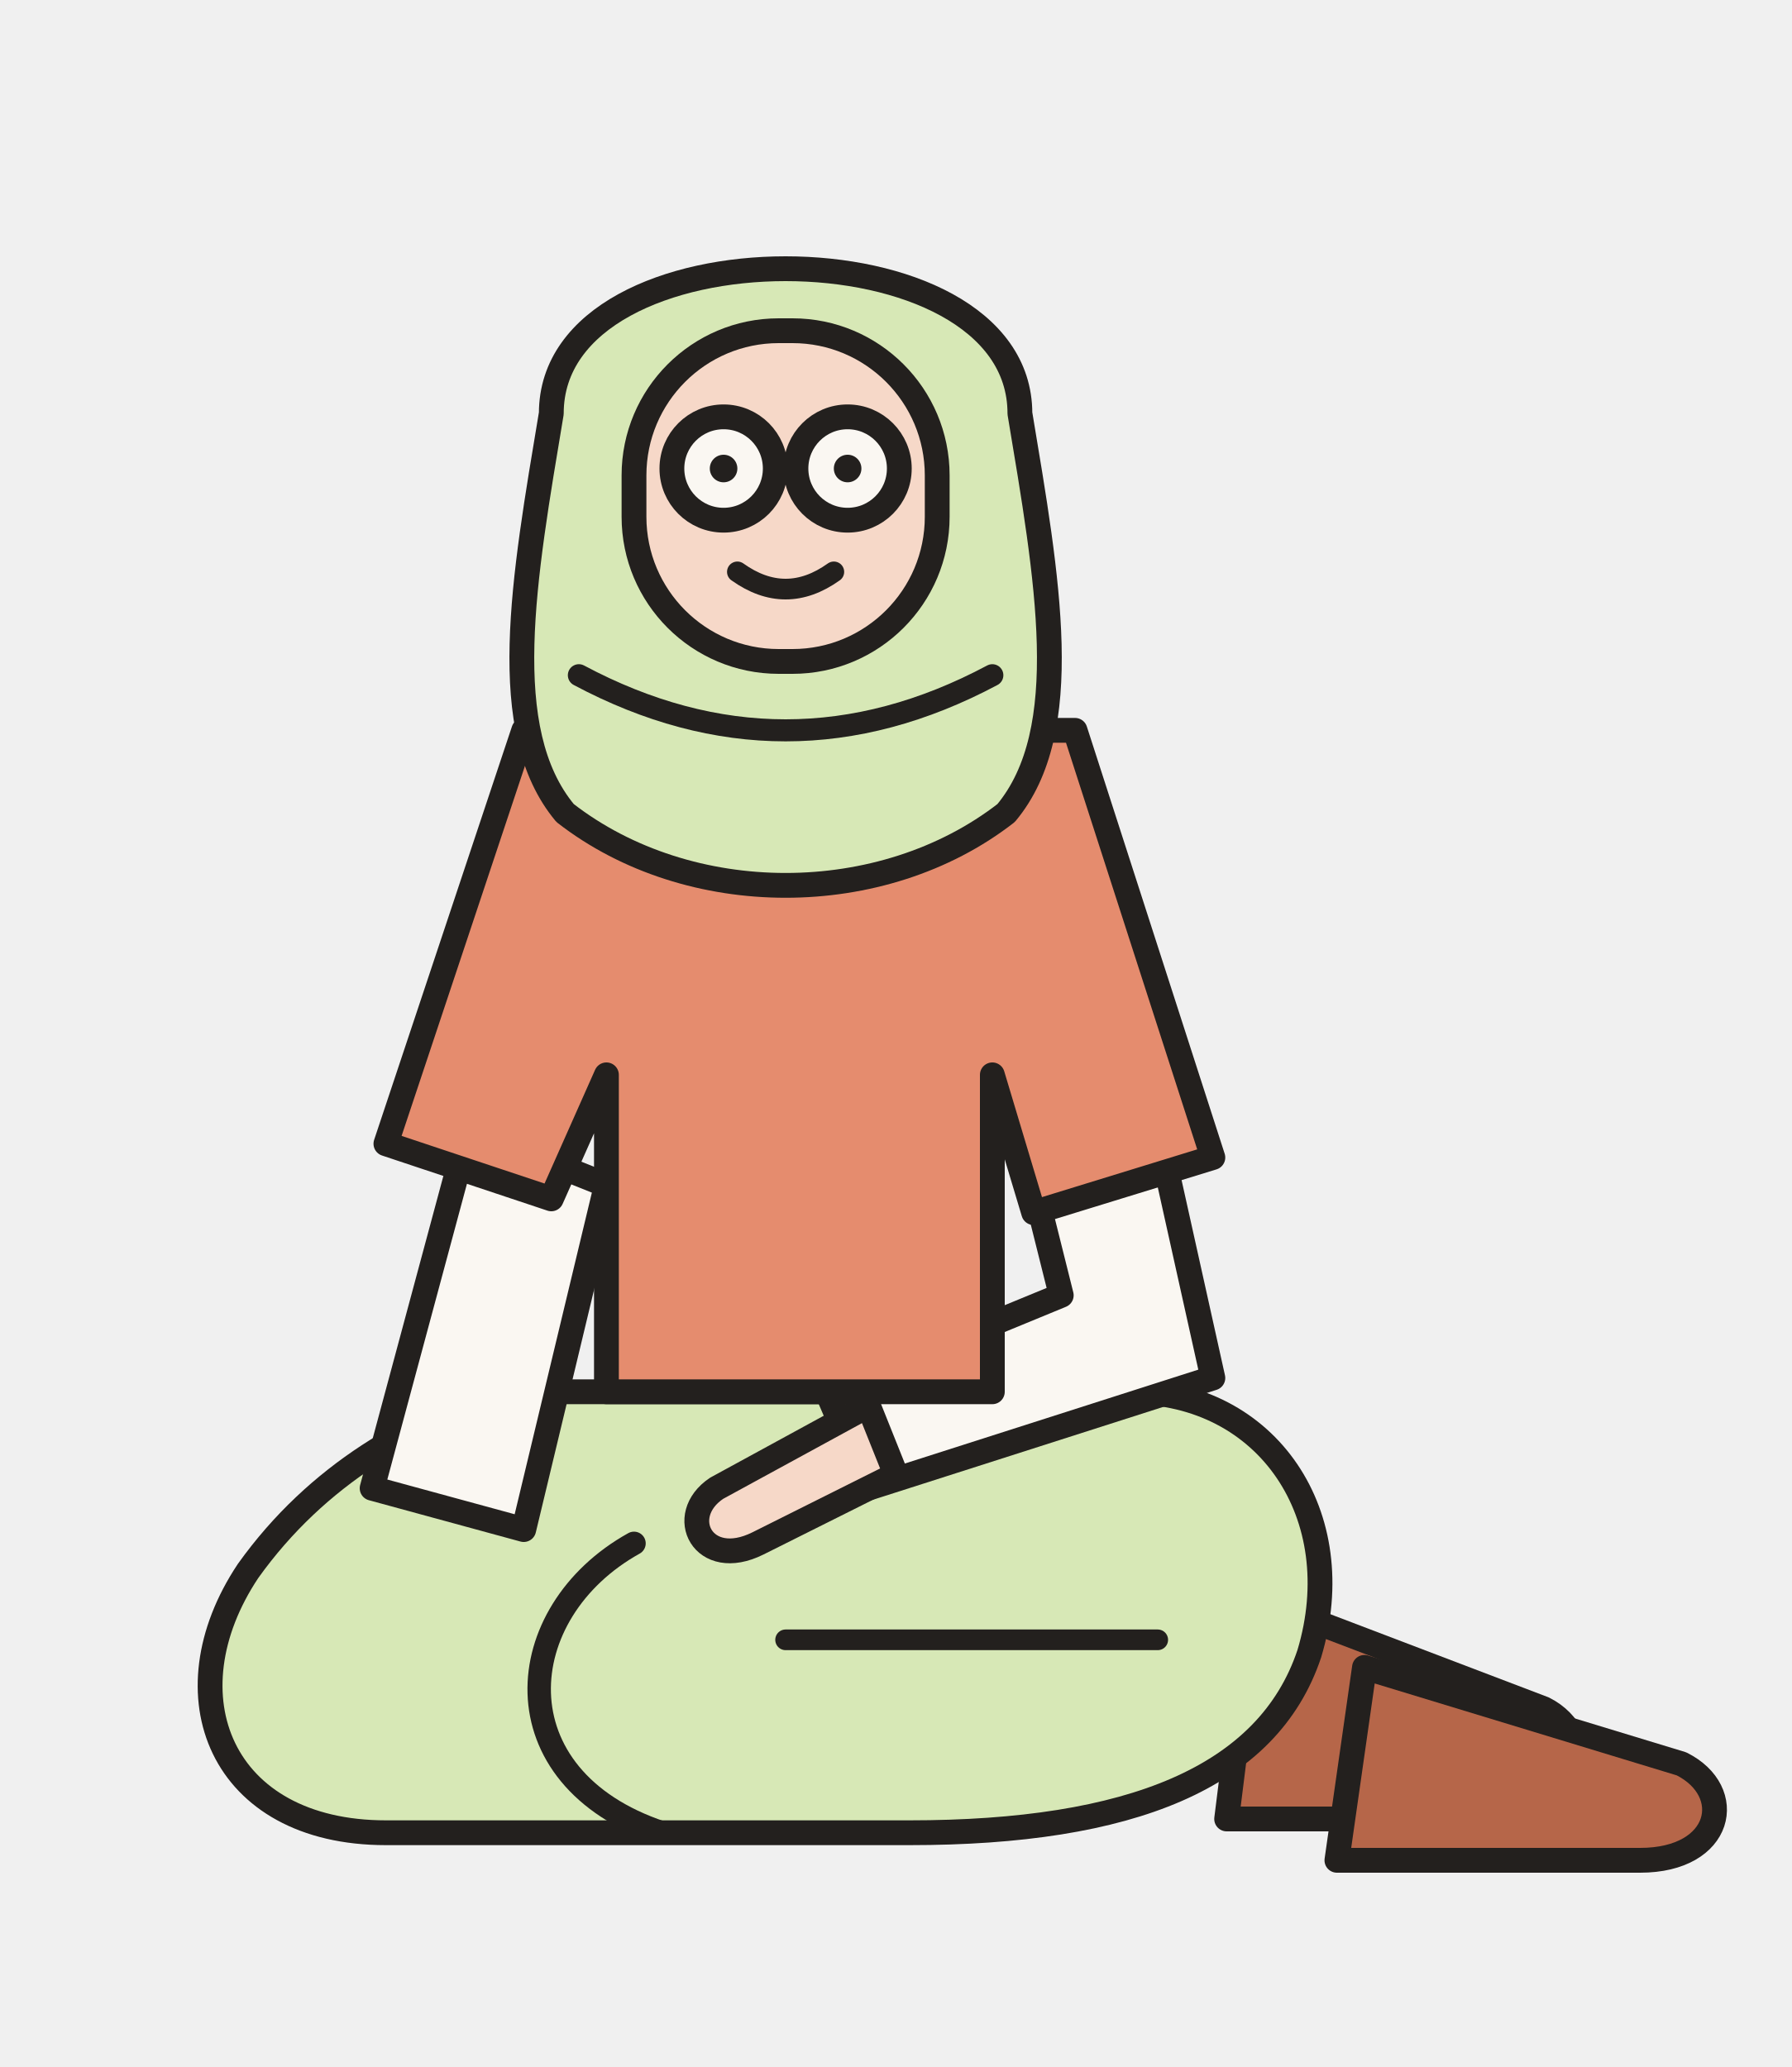
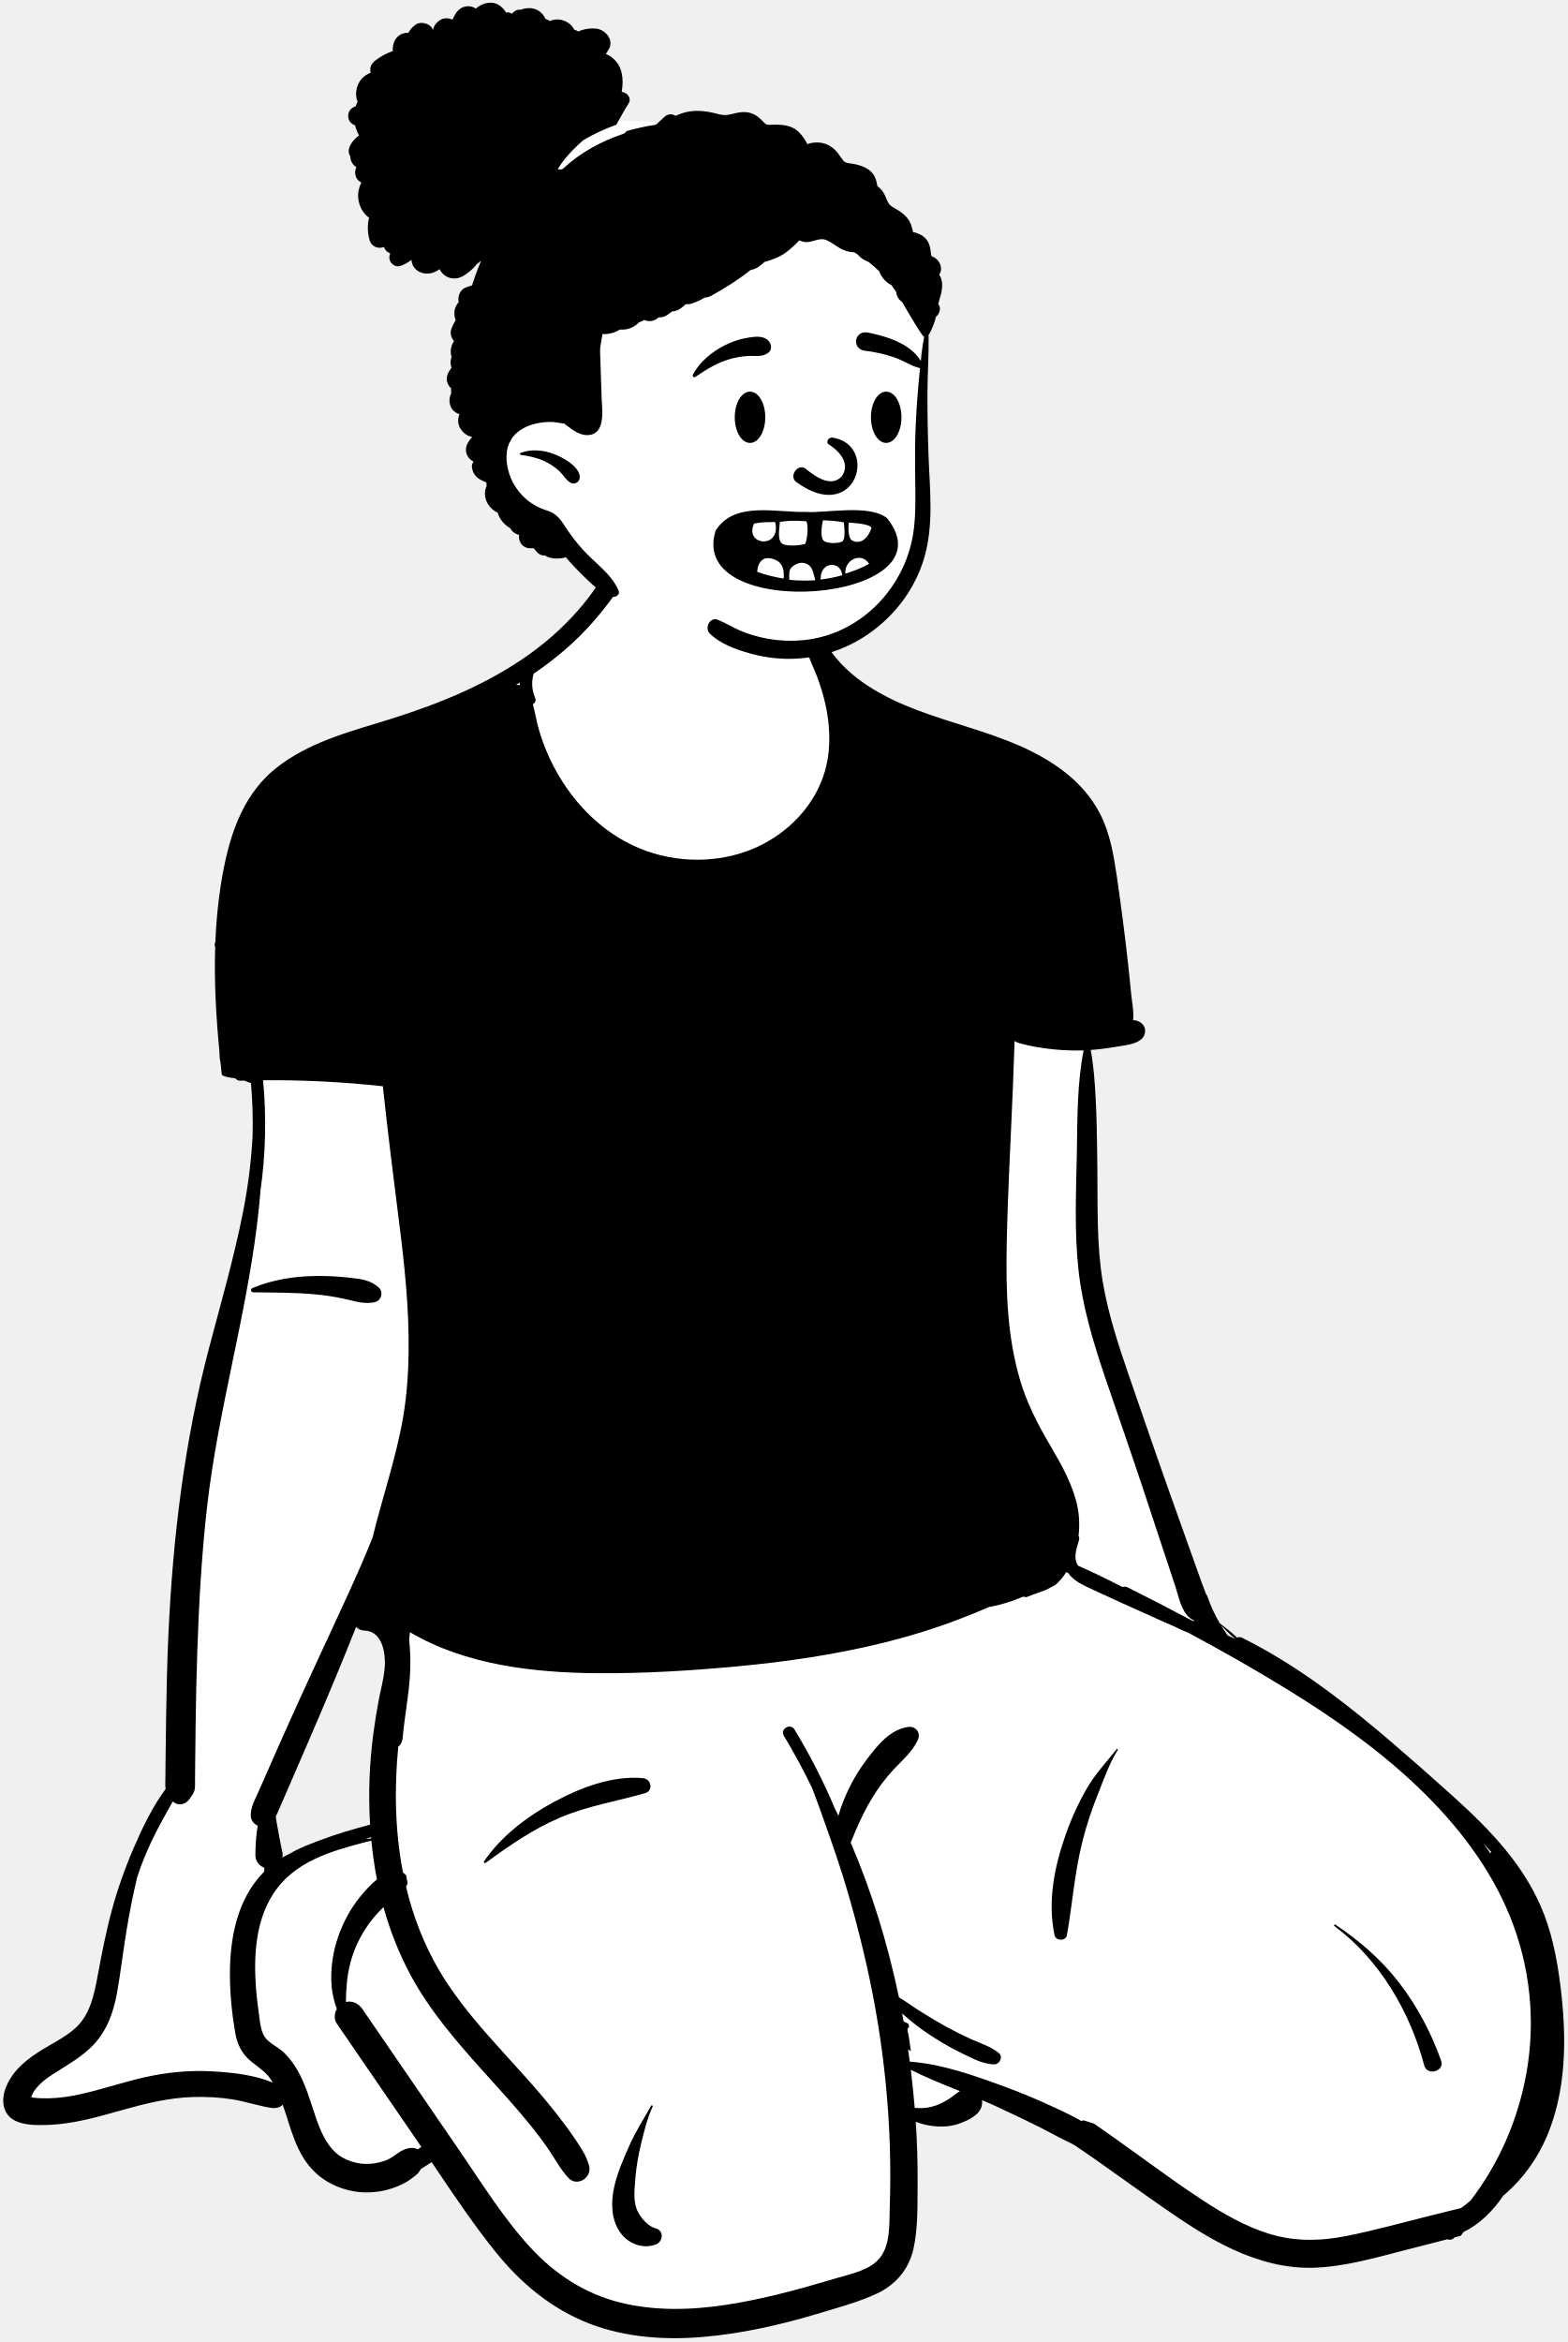
- <svg xmlns="http://www.w3.org/2000/svg" width="260" height="300" viewBox="0 0 260 300" fill="none">
-   <g stroke="#23201E" stroke-width="3.6" stroke-linecap="round" stroke-linejoin="round">
-     <path d="M182 232 L224 248 C232 252 230 264 220 264 H178 Z" fill="#B66649" />
-     <path d="M198 242 L244 256 C252 260 250 270 238 270 H194 Z" fill="#B66649" />
-     <path d="M74 202 H164 C184 202 196 220 190 240 C184 258 164 266 132 266 H56 C32 266 24 246 36 228 C46 214 60 206 74 202 Z" fill="#D7E8B6" />
-     <path d="M92 224 C74 234 72 258 96 266" fill="none" stroke="#23201E" stroke-width="3.4" />
-     <path d="M114 238 H168" stroke="#23201E" stroke-width="3" />
-     <path d="M68 164 L54 216 L76 222 L88 172 Z" fill="#FAF7F2" />
-     <path d="M168 164 L176 200 L126 216 L120 202 L154 188 L148 164 Z" fill="#FAF7F2" />
-     <path d="M126 204 L104 216 C98 220 102 228 110 224 L130 214 Z" fill="#F6D8C8" />
-     <path d="M76 106 H156 L176 168 L150 176 L144 156 V202 H88 V156 L80 174 L56 166 L76 106 Z" fill="#E58C6E" />
-     <path d="M80 60 C80 32 148 32 148 60 C152 84 156 106 146 118 C128 132 100 132 82 118 C72 106 76 84 80 60 Z" fill="#D7E8B6" />
-     <path d="M84 98 Q114 114 144 98" fill="none" stroke="#23201E" stroke-width="3.2" />
-     <rect x="92" y="48" width="44" height="48" rx="21" fill="#F6D8C8" />
-     <circle cx="105" cy="68" r="7.5" fill="#FAF7F2" />
-     <circle cx="123" cy="68" r="7.5" fill="#FAF7F2" />
-     <path d="M112.5 68 H115.5" stroke="#23201E" stroke-width="3" />
-     <circle cx="105" cy="68" r="2" fill="#23201E" stroke="none" />
-     <circle cx="123" cy="68" r="2" fill="#23201E" stroke="none" />
-     <path d="M107 83 Q114 88 121 83" fill="none" stroke="#23201E" stroke-width="3" />
+ <svg xmlns="http://www.w3.org/2000/svg" width="324px" height="484px" viewBox="0 0 324 484" version="1.1">
+   <g id="Introduction" stroke="none" stroke-width="1" fill="none" fill-rule="evenodd">
+     <g id="variations-sitting" transform="translate(-1741, -236)">
+       <g id="a-person/sitting" transform="translate(1743, 200)">
+         <g id="pose/sitting/hands_back-1" transform="translate(-20.31148, 159.5048)">
+           <path d="M90.908,211.97 C85.818,224.665 79.725,239.075 74.119,251.441 C74.568,255.359 76.253,259.366 74.934,263.29 C80.744,259.517 87.277,257.148 93.944,255.357 L94.319,257.864 C95.062,257.84 96.399,257.828 97.151,257.817 C97.034,256.82 96.875,255.042 96.803,254.037 L96.801,254.038 C95.871,243.233 97.608,232.17 99.73,221.611 C100.248,217.801 98.985,211.882 94.175,211.784 C93.46,211.893 92.282,209.962 91.848,209.588 L90.908,211.97 Z M158.176,358.009 C133.943,359.366 120.086,339.569 108.37,321.048 C107.137,321.864 105.771,322.776 104.525,323.514 C102.609,326.588 98.708,327.52 95.34,327.861 C83.337,328.474 80.766,317.713 77.787,308.455 C77.219,308.853 75.95,310.877 74.995,310.433 C69.605,309.24 64.358,307.814 58.643,308.17 C52.085,306.772 18.099,321.717 21.235,308.684 C22.767,303.016 31.199,300.33 35.542,296.417 C41.857,289.244 40.319,280.015 43.336,271.473 C45.844,262.904 48.774,254.831 54.198,246.954 C54.687,217.511 55.792,181.475 63.426,155.29 C68.293,136.913 74.323,117.914 72.006,98.631 L70.689,98.596 C70.113,98.27 69.228,98.024 68.522,98.133 C67.926,97.475 66.821,97.675 66.011,97.408 C64.551,83.788 63.988,72.131 65.84,59.775 C67.561,39.374 80.456,31.028 99.291,26.585 C119.99,19.806 134.034,12.898 144.758,-3.957 C146.786,-7.378 148.019,-11.427 150.721,-14.312 C157.432,-22.791 176.73,-21.393 181.714,-12.465 C183.89,-7.242 184.078,-1.146 185.733,4.284 C192.242,27.346 222.177,24.63 238.026,37.24 C245.002,42.405 247.25,50.38 248.155,58.498 C249.295,68.706 251.472,78.535 251.192,88.681 C251.92,88.819 253.587,88.301 253.869,89.343 C253.206,91.534 244.708,91.527 242.338,91.914 C245.455,108.396 242.628,124.947 245.134,141.481 C248.996,160.057 256.596,177.31 262.564,195.256 C264.861,201.187 266.399,207.545 269.816,212.946 L269.754,212.993 C270.295,213.889 270.887,214.76 271.502,215.6 C272.135,215.828 272.796,216.199 273.421,216.427 L273.56,216.193 L273.897,216.645 L274.889,216.227 C276.345,216.954 277.927,217.796 279.481,218.681 C298.578,230.252 311.074,241.992 326.047,256.53 L324.06,258.139 C324.783,259.144 325.659,260.473 326.362,261.532 C326.948,261.015 328.199,260.145 328.921,259.847 C341.687,274.998 343.248,301.262 337.03,317.228 C335.052,322.012 331.924,325.94 328.145,329.249 C326.584,331.591 323.78,334.825 320.196,336.379 C320.196,336.379 319.744,337.017 319.729,337.039 C319.538,337.065 318.364,337.334 318.295,337.607 C308.756,339.212 299.19,343.404 289.304,343.465 C273.182,343.325 259.328,330.255 246.396,321.624 C238.216,315.8 228.685,311.799 219.851,307.905 C220.51,311.262 220.323,312.414 216.667,313.683 C213.41,314.977 209.493,313.965 206.463,312.543 C206.542,318.108 206.987,323.664 206.833,329.599 C206.832,336.782 207.072,345.615 199.319,348.931 C186.117,354.124 171.199,357.853 158.176,358.009 L158.176,358.009 Z" id="🎨-Background" fill="#FFFFFF" />
+           <path d="M146.315,-11.08 C147.351,-13.059 150.483,-11.666 149.875,-9.582 C148.326,-4.276 144.607,0.74 141.019,4.871 C137.41,9.024 133.176,12.63 128.618,15.712 C128.118,17.402 128.226,19.028 128.903,20.677 C129.162,21.307 128.892,21.786 128.446,22.03 C128.903,23.72 129.185,25.482 129.662,27.159 C130.906,31.532 132.901,35.719 135.51,39.447 C140.203,46.159 146.849,51.28 154.884,53.255 C162.763,55.19 171.445,54.079 178.29,49.613 C184.456,45.59 188.86,39.276 189.583,31.865 C189.919,28.408 189.606,24.941 188.804,21.569 C188.378,19.781 187.829,18.025 187.183,16.307 C186.5,14.496 185.587,12.77 185.085,10.903 C185.038,10.732 185.026,10.561 185.038,10.391 C184.041,8.776 183.72,6.75 184.307,4.881 C184.336,4.789 184.372,4.704 184.415,4.628 C184.377,4.31 184.338,3.99 184.307,3.67 C184.179,2.397 184.22,1.15 184.159,-0.115 C184.097,-1.329 183.877,-2.399 183.956,-3.618 C183.966,-3.777 184.159,-3.823 184.249,-3.695 C185.048,-2.555 185.191,-1.492 185.594,-0.214 L185.639,-0.076 C186.085,1.294 186.434,2.656 186.806,4.049 C187.38,6.207 188.188,8.241 189.394,10.128 C191.504,13.426 194.426,16.096 197.691,18.232 C210.315,26.483 226.557,26.718 238.566,36.195 C241.454,38.474 243.96,41.329 245.647,44.609 C247.749,48.693 248.494,53.185 249.152,57.675 L249.264,58.437 C250.023,63.661 250.705,68.897 251.298,74.142 C251.593,76.743 251.864,79.35 252.116,81.957 C252.282,83.683 252.711,85.578 252.506,87.324 C252.736,87.327 252.965,87.352 253.19,87.416 C254.16,87.682 254.96,88.41 254.993,89.454 C255.076,92.17 251.184,92.46 249.201,92.789 L249.082,92.809 C247.317,93.114 245.537,93.352 243.749,93.483 C244.383,96.901 244.614,100.378 244.793,103.866 C244.966,107.21 245.028,110.566 245.071,113.919 L245.122,118.032 C245.211,125.798 244.947,133.702 246.237,141.387 C247.351,148.032 249.463,154.442 251.653,160.803 L252.572,163.463 C255.235,171.168 257.874,178.88 260.621,186.555 C261.995,190.393 263.362,194.237 264.732,198.078 C265.417,199.998 266.094,201.921 266.786,203.839 C267.04,204.538 267.328,205.235 267.584,205.936 C267.705,206.067 267.807,206.221 267.871,206.41 C268.525,208.349 269.382,210.19 270.405,211.939 C271.642,212.881 272.837,213.828 273.973,214.891 C273.983,214.899 273.988,214.912 273.996,214.922 C274.312,214.789 274.683,214.776 275.071,214.968 C276.661,215.759 278.225,216.599 279.767,217.47 C279.785,217.477 279.8,217.482 279.816,217.49 C279.821,217.495 279.823,217.5 279.826,217.506 C289.308,222.873 297.921,229.658 306.177,236.746 C310.37,240.347 314.525,244.001 318.624,247.709 C322.509,251.224 326.305,254.866 329.616,258.935 C332.907,262.978 335.669,267.39 337.516,272.278 C339.483,277.486 340.412,283.027 341.025,288.542 L341.063,288.887 C342.117,298.586 341.902,308.883 338.032,317.989 C336.095,322.544 333.212,326.598 329.483,329.865 C329.327,330.003 329.165,330.134 329.006,330.27 C326.898,333.386 324.12,336.195 320.804,337.757 L320.43,338.286 L320.43,338.286 L320.242,338.548 L318.942,338.881 L318.819,339.004 L318.819,339.004 C318.393,339.421 317.882,339.449 317.462,339.263 L312.938,340.426 L312.938,340.426 L308.413,341.588 C302.376,343.142 296.264,344.911 289.993,345.142 C284.117,345.359 278.479,343.813 273.175,341.383 C268.007,339.017 263.257,335.829 258.597,332.6 C254.065,329.46 249.607,326.214 245.096,323.041 C243.501,321.919 241.898,320.818 240.279,319.74 C239.924,319.556 239.573,319.373 239.223,319.202 L238.961,319.077 C237.335,318.311 235.763,317.413 234.162,316.595 C230.961,314.959 227.709,313.418 224.447,311.907 C223.405,311.423 222.349,310.962 221.287,310.514 C221.325,310.829 221.323,311.149 221.274,311.451 C220.956,313.523 218.545,314.616 216.801,315.28 C215.339,315.838 213.718,316.035 212.159,315.955 C210.607,315.876 209.035,315.566 207.588,314.982 C207.588,314.995 207.588,315.005 207.591,315.018 C207.871,319.149 207.983,323.298 207.969,327.439 L207.962,328.857 C207.943,332.927 207.997,337.168 207.134,341.147 C206.211,345.408 203.49,348.645 199.558,350.483 C196.112,352.096 192.362,353.148 188.713,354.237 L187.96,354.463 C180.011,356.864 171.866,358.747 163.576,359.453 C155.72,360.122 147.528,359.556 140.124,356.688 C132.18,353.61 125.807,348.215 120.529,341.619 C116.324,336.364 112.537,330.767 108.771,325.173 L107.533,323.333 C106.794,323.822 106.045,324.298 105.286,324.759 C105.035,325.256 104.673,325.704 104.155,326.119 C103.311,326.797 102.431,327.409 101.457,327.883 C99.42,328.872 97.276,329.422 95.016,329.555 C90.828,329.799 86.488,328.321 83.436,325.427 C79.469,321.661 78.476,316.337 76.745,311.451 C76.142,312.066 75.237,312.258 74.331,312.109 C71.61,311.674 68.989,310.763 66.255,310.335 C63.623,309.92 60.933,309.795 58.271,309.866 C53.178,310.004 48.337,311.218 43.466,312.588 L42.199,312.946 C37.776,314.195 33.285,315.395 28.675,315.61 L28.103,315.635 C25.914,315.72 23.271,315.709 21.36,314.721 C18.944,313.472 18.549,310.734 19.365,308.348 C20.537,304.906 23.202,302.553 26.177,300.627 C28.786,298.94 31.863,297.539 34.072,295.46 C36.955,292.742 37.788,288.627 38.485,284.886 L38.514,284.731 C39.355,280.193 40.23,275.691 41.435,271.233 C42.638,266.783 44.195,262.435 46.026,258.205 C47.816,254.064 49.861,249.855 52.543,246.206 C52.546,246.198 52.548,246.193 52.551,246.187 C52.523,246.039 52.5,245.888 52.489,245.724 C52.446,245.066 52.492,244.39 52.5,243.729 L52.538,239.486 L52.538,239.486 C52.566,236.739 52.6,233.994 52.646,231.246 C52.738,225.589 52.861,219.928 53.12,214.276 C54.036,194.278 56.403,174.445 61.523,155.059 C64.003,145.658 66.719,136.281 68.589,126.735 C69.597,121.591 70.235,116.454 70.52,111.294 C70.615,107.63 70.502,103.956 70.179,100.291 C69.992,100.286 69.794,100.24 69.594,100.135 C69.327,99.994 69.045,99.894 68.755,99.812 L67.996,99.833 L67.996,99.833 C67.553,99.846 67.229,99.669 67.024,99.405 C66.896,99.369 66.768,99.331 66.642,99.288 C65.906,99.239 65.178,99.082 64.449,98.821 C64.259,98.752 64.162,98.616 64.141,98.417 C64.054,97.628 63.969,96.837 63.887,96.046 C63.718,95.334 63.662,94.584 63.664,93.823 C62.974,86.643 62.559,79.401 62.787,72.19 C62.623,71.853 62.661,71.491 62.823,71.184 C62.977,67.34 63.318,63.51 63.905,59.702 L63.99,59.161 C65.397,50.325 67.982,41.202 75.219,35.358 C81.915,29.95 90.354,27.773 98.42,25.276 L99.138,25.053 C109.307,21.862 119.312,17.782 127.995,11.513 C131.98,8.635 135.63,5.26 138.769,1.48 C140.347,-0.417 141.77,-2.44 143.014,-4.571 C144.253,-6.686 145.181,-8.916 146.315,-11.08 Z M238.707,201.379 C238.076,202.369 237.327,203.268 236.463,204.036 C235.809,204.359 235.165,204.705 234.526,205.056 C234.057,205.22 233.593,205.391 233.131,205.57 C232.231,205.883 231.338,206.223 230.446,206.569 C230.233,206.546 230.02,206.51 229.817,206.449 C227.563,207.429 225.201,208.154 222.769,208.605 L222.728,208.61 L222.728,208.61 C220.743,209.475 218.735,210.282 216.734,211.05 C211.456,213.078 206.039,214.732 200.548,216.079 C190.75,218.481 180.73,219.928 170.691,220.868 C161.142,221.759 151.514,222.348 141.922,222.284 C128.705,222.197 114.481,220.584 103.049,213.803 C103.017,214.184 102.962,214.567 102.918,214.939 L102.875,215.337 C103.162,217.915 103.203,220.507 103.019,223.139 C102.726,227.326 101.906,231.453 101.539,235.633 C101.464,236.485 101.11,237.087 100.626,237.468 C99.79,246.126 99.951,254.981 101.608,263.5 C101.867,263.641 102.085,263.838 102.252,264.066 C102.329,264.586 102.429,265.096 102.56,265.598 C102.557,265.613 102.554,265.631 102.549,265.646 C102.477,265.925 102.37,266.181 102.239,266.42 C103.685,272.493 105.93,278.365 109.166,283.829 C113.057,290.39 118.166,296.068 123.275,301.698 L124.719,303.29 C127.551,306.412 130.365,309.554 132.978,312.862 C134.366,314.619 135.717,316.406 136.977,318.257 L137.422,318.912 C138.531,320.548 139.58,322.197 140.08,324.132 C140.698,326.526 137.605,328.503 135.82,326.608 C134.148,324.831 133.037,322.652 131.657,320.647 C130.39,318.808 129.039,317.033 127.625,315.302 C124.866,311.923 121.925,308.695 119.004,305.455 L117.901,304.229 C112.533,298.252 107.23,292.087 103.362,285.012 C100.872,280.457 98.961,275.622 97.576,270.634 C97.227,270.965 96.884,271.3 96.555,271.651 C94.698,273.633 93.185,275.896 92.067,278.372 C90.969,280.808 90.251,283.548 90.013,286.208 C89.892,287.545 89.815,288.884 89.802,290.223 C91.082,289.906 92.411,290.513 93.177,291.632 L97.209,297.511 L97.209,297.511 L105.202,309.165 L105.202,309.165 L113.193,320.818 C117.866,327.629 122.285,334.802 127.89,340.907 C132.983,346.456 139.136,350.491 146.482,352.335 C153.576,354.115 161.15,353.917 168.375,352.814 C175.931,351.661 183.353,349.643 190.669,347.46 L191.204,347.3 C194.22,346.396 198.193,345.669 200.237,343.027 C202.367,340.274 202.11,335.977 202.211,332.678 L202.215,332.541 C202.792,315.694 201.099,298.814 197.373,282.377 C195.511,274.168 193.271,266.017 190.496,258.069 L189.796,256.063 C188.628,252.72 187.451,249.376 186.187,246.065 C184.41,242.36 182.453,238.738 180.322,235.215 C179.465,233.799 181.684,232.514 182.535,233.922 C185.71,239.174 188.498,244.638 190.891,250.279 C191.13,250.761 191.366,251.245 191.599,251.729 C192.217,249.519 193.112,247.396 194.159,245.345 C195.446,242.82 197.073,240.485 198.876,238.298 L199.056,238.08 C200.898,235.874 202.966,233.885 205.926,233.394 C207.552,233.126 208.714,234.572 208.004,236.093 C206.842,238.577 204.862,240.208 203.028,242.165 C201.361,243.944 199.922,245.888 198.642,247.962 C197.311,250.113 196.195,252.418 195.2,254.74 C194.839,255.585 194.508,256.443 194.131,257.278 C198.499,267.42 201.743,278.071 204.015,288.81 C204.049,288.961 204.077,289.114 204.108,289.266 C205.521,290.087 206.873,291.125 208.224,291.964 L209.27,292.613 C210.665,293.476 212.066,294.332 213.503,295.124 C215.301,296.116 217.137,297.047 219.009,297.895 C221.02,298.807 223.057,299.393 224.78,300.796 C225.716,301.56 224.916,303.127 223.818,303.111 C221.944,303.084 220.258,302.351 218.591,301.545 L217.45,300.988 C215.47,300.031 213.544,298.97 211.684,297.795 C209.776,296.589 207.945,295.298 206.221,293.847 L205.743,293.444 C205.42,293.171 205.092,292.89 204.767,292.599 L204.97,293.681 C205.004,293.861 205.037,294.042 205.07,294.223 C205.39,294.4 205.713,294.566 206.034,294.725 C206.098,294.935 206.165,295.145 206.234,295.352 C205.983,295.521 205.813,295.824 205.898,296.177 C206.201,297.472 206.362,298.789 206.54,300.102 L206.585,300.43 L205.998,299.984 C206.124,300.84 206.239,301.698 206.352,302.555 C213.062,303.05 219.709,305.439 225.96,307.726 C229.469,309.008 232.898,310.466 236.283,312.04 L237.1,312.42 C238.462,313.057 239.821,313.712 241.131,314.442 C241.276,314.524 241.42,314.607 241.563,314.691 L241.777,314.819 L242.285,314.683 C243,314.906 243.713,315.133 244.426,315.364 C247.289,317.333 250.113,319.358 252.924,321.389 L256.04,323.642 C259.418,326.08 262.811,328.5 266.286,330.794 L266.81,331.139 C271.098,333.947 275.597,336.565 280.511,338.098 C285.838,339.762 291.196,339.667 296.633,338.584 C302.555,337.401 308.4,335.762 314.258,334.305 C316.279,333.803 318.301,333.304 320.324,332.805 C321.001,332.313 321.655,331.788 322.281,331.232 C328.167,323.573 332.091,314.485 333.8,304.947 C335.751,294.044 334.572,282.8 330.406,272.539 C326.298,262.42 319.496,253.608 311.663,246.083 C303.568,238.303 294.345,231.787 284.809,225.894 C277.989,221.682 271.006,217.718 263.932,213.926 C262.962,213.562 262.024,213.119 261.098,212.648 C259.231,211.841 257.374,211.019 255.53,210.172 C253.747,209.381 251.964,208.582 250.19,207.775 C248.772,207.132 247.357,206.482 245.944,205.829 L244.532,205.173 C243.077,204.497 241.562,203.875 240.302,202.858 C239.838,202.482 239.461,202.078 239.158,201.647 C239.01,201.558 238.856,201.471 238.707,201.379 Z M152.896,311.664 C153.012,311.459 153.304,311.638 153.207,311.845 C152.106,314.224 151.44,316.923 150.827,319.466 C150.273,321.76 149.857,324.066 149.658,326.416 L149.598,327.176 C149.425,329.31 149.166,331.728 150.198,333.67 C150.899,334.99 152.276,336.568 153.755,336.995 L153.845,337.019 C155.607,337.467 155.369,339.803 153.845,340.354 C150.934,341.401 147.854,340.039 146.261,337.496 C144.586,334.827 144.602,331.478 145.248,328.5 C145.902,325.486 147.22,322.524 148.48,319.717 C149.749,316.893 151.391,314.352 152.896,311.664 Z M95.068,256.876 L93.925,257.172 C86.669,259.059 79.066,261.232 74.77,267.904 C71.169,273.502 70.738,280.585 71.197,287.043 C71.303,288.536 71.459,290.028 71.669,291.511 L71.741,292.005 C71.987,293.647 72.056,295.762 72.885,297.221 C73.688,298.638 75.588,299.414 76.768,300.481 C78.009,301.605 79.051,303.011 79.871,304.466 C81.502,307.362 82.413,310.601 83.472,313.733 L83.584,314.06 C84.519,316.786 85.604,319.446 87.717,321.389 C88.543,322.15 89.753,322.805 90.864,323.158 C92.39,323.643 93.352,323.758 95.016,323.658 C96.017,323.596 97.666,323.195 98.62,322.71 C100.244,321.888 100.995,320.795 102.888,320.419 C103.462,320.304 104.114,320.403 104.655,320.682 C104.901,320.508 105.147,320.339 105.399,320.18 C105.142,319.804 104.886,319.428 104.629,319.054 L87.925,294.697 L87.925,294.697 C87.302,293.788 87.402,292.587 87.938,291.657 C87.766,291.214 87.622,290.774 87.502,290.367 C87.068,288.892 86.832,287.394 86.786,285.857 C86.696,282.767 87.194,279.668 88.204,276.747 C89.253,273.715 90.774,270.885 92.813,268.404 L93.006,268.172 C93.831,267.18 94.956,265.911 96.222,264.901 C95.937,263.439 95.691,261.969 95.488,260.494 C95.322,259.29 95.183,258.084 95.068,256.876 Z M206.565,304.24 C206.885,306.858 207.152,309.482 207.37,312.107 C208.83,312.255 210.297,312.125 211.746,311.615 C212.813,311.244 213.841,310.673 214.777,310.043 C215.454,309.584 216.039,309.055 216.719,308.647 L215.175,308.026 C212.26,306.851 209.358,305.646 206.565,304.24 Z M97.44,100.982 C89.22,100.084 80.956,99.669 72.69,99.741 C73.403,107.323 73.221,114.961 72.161,122.487 C71.969,124.94 71.708,127.375 71.407,129.782 C68.973,149.356 63.326,168.346 61.102,187.953 C59.968,197.939 59.422,207.975 59.081,218.015 C58.912,223.008 58.809,228.002 58.74,232.995 C58.704,235.574 58.676,238.155 58.653,240.733 L58.622,244.477 L58.622,244.477 C58.617,245.14 58.676,245.888 58.496,246.536 C58.33,247.141 57.936,247.641 57.57,248.143 L57.434,248.331 C56.57,249.552 55.047,249.727 54.026,248.781 C52.805,250.978 51.553,253.155 50.422,255.403 C48.947,258.338 47.65,261.354 46.655,264.471 C45.806,268.009 45.113,271.592 44.51,275.174 C43.777,279.512 43.284,283.891 42.52,288.223 C41.807,292.267 40.44,296.139 37.555,299.158 C35.3,301.513 32.466,303.091 29.745,304.832 L29.31,305.112 C28.188,305.838 27.357,306.423 26.39,307.395 C25.608,308.181 25.061,308.967 24.756,309.902 L24.973,309.957 C25.067,309.979 25.155,309.998 25.231,310.007 C26.295,310.127 27.375,310.156 28.444,310.132 C30.671,310.081 32.864,309.748 35.031,309.264 C39.478,308.271 43.795,306.778 48.237,305.779 C52.833,304.745 57.573,304.294 62.279,304.568 L62.764,304.597 C66.662,304.841 71.014,305.344 74.683,306.881 C74.519,306.601 74.347,306.327 74.165,306.056 C73.275,304.745 71.72,303.703 70.353,302.625 C68.419,301.099 67.365,299.109 66.947,296.697 C66.265,292.766 65.857,288.741 65.834,284.749 C65.788,277.115 67.304,268.954 72.877,263.326 C72.892,263.313 72.908,263.298 72.923,263.283 C72.936,263.019 72.944,262.758 72.946,262.494 C71.884,262.102 71.082,261.098 71.095,259.879 C71.118,257.836 71.23,255.793 71.574,253.777 C70.766,253.442 70.146,252.686 70.14,251.644 C70.133,249.948 70.975,248.462 71.656,246.946 L71.715,246.812 C72.328,245.427 72.941,244.039 73.554,242.651 L76.002,237.104 C76.41,236.179 76.819,235.255 77.23,234.332 C81.5,224.737 86.009,215.255 90.369,205.701 C92.098,201.914 93.778,198.103 95.322,194.237 C96.34,190.03 97.581,185.879 98.735,181.707 C99.884,177.546 100.964,173.36 101.675,169.099 C102.411,164.689 102.716,160.211 102.767,155.742 C102.87,146.86 101.93,137.984 100.813,129.181 L100.739,128.594 C99.566,119.399 98.433,110.203 97.44,100.982 Z M294.13,274.544 C293.948,274.409 294.117,274.101 294.312,274.232 C299.175,277.474 303.761,281.425 307.344,286.054 C311.16,290.981 314.097,296.494 316.177,302.361 C316.951,304.553 313.271,305.598 312.676,303.324 C309.772,292.262 303.412,281.43 294.13,274.544 Z M249.141,237.95 C249.235,237.832 249.425,237.986 249.348,238.111 C247.648,240.85 246.584,243.859 245.407,246.841 L245.17,247.437 C243.952,250.472 242.921,253.613 242.103,256.778 C240.438,263.213 239.979,269.866 238.84,276.401 C238.615,277.694 236.527,277.648 236.265,276.401 C234.806,269.382 236.24,262.24 238.594,255.585 C239.766,252.272 241.21,249.086 242.975,246.044 C244.678,243.107 247.032,240.592 249.141,237.95 Z M132.614,248.991 L132.969,248.799 C138.444,245.864 144.935,243.411 151.204,243.967 C152.937,244.121 153.422,246.561 151.627,247.079 C145.774,248.766 139.829,249.688 134.181,252.077 C128.536,254.464 123.604,257.892 118.684,261.482 C118.489,261.626 118.223,261.347 118.354,261.155 C121.878,255.992 127.169,251.954 132.614,248.991 Z M91.926,212.694 C90.549,216.184 89.117,219.654 87.689,223.121 C85.815,227.664 83.878,232.187 81.927,236.699 L77.978,245.816 L77.978,245.816 C77.407,247.13 76.837,248.446 76.268,249.76 C75.955,250.485 75.678,251.211 75.308,251.88 C75.386,252.357 75.433,252.775 75.473,253.004 L75.48,253.045 C75.857,255.076 76.193,257.114 76.645,259.129 C76.742,259.559 76.745,259.987 76.668,260.391 C77.217,260.066 77.778,259.769 78.355,259.495 C80.31,258.315 82.616,257.511 84.57,256.763 C87.912,255.485 91.356,254.515 94.806,253.573 C94.416,247.263 94.657,240.918 95.496,234.641 C95.794,232.434 96.137,230.235 96.553,228.045 C96.961,225.902 97.543,223.769 97.786,221.6 C98.104,218.778 97.602,213.721 93.821,213.486 L93.706,213.48 C92.9,213.449 92.308,213.142 91.926,212.694 Z M324.9,257.409 C325.382,258.084 325.851,258.768 326.31,259.459 C326.392,259.395 326.482,259.336 326.577,259.288 C326.031,258.653 325.469,258.025 324.9,257.409 Z M95.004,256.174 L93.865,256.489 L93.865,256.489 C94.255,256.479 94.642,256.469 95.029,256.463 C95.019,256.366 95.011,256.271 95.004,256.174 Z M270.657,212.359 C271.037,212.986 271.44,213.603 271.866,214.206 L272.08,214.507 L272.88,214.843 C272.996,214.888 273.096,214.947 273.186,215.014 C273.304,215.06 273.424,215.104 273.542,215.147 C272.526,214.266 271.585,213.326 270.657,212.359 Z M228.019,91.618 C227.917,94.801 227.791,97.981 227.663,101.162 C227.235,111.83 226.616,122.502 226.396,133.178 L226.382,133.899 C226.208,143.274 226.478,152.743 229.176,161.798 C230.521,166.315 232.581,170.4 234.938,174.458 L235.77,175.884 C237.923,179.589 240.054,183.452 240.967,187.653 C241.39,189.597 241.482,191.753 241.236,193.896 C241.382,194.147 241.431,194.467 241.315,194.836 L241.113,195.486 C240.702,196.826 240.3,198.37 240.9,199.65 C240.969,199.799 241.051,199.937 241.141,200.07 L242.543,200.697 C243.244,201.011 243.945,201.329 244.642,201.658 C246.553,202.561 248.443,203.514 250.323,204.479 C250.633,204.354 251,204.349 251.377,204.538 C255.75,206.735 260.113,208.976 264.442,211.278 L265.132,211.578 L265.132,211.578 C265.086,211.488 265.045,211.401 265.001,211.311 C264.745,211.216 264.506,211.081 264.293,210.904 C262.404,209.33 262.004,206.701 261.271,204.436 L259.151,198.032 C257.71,193.684 256.271,189.333 254.837,184.982 C252.295,177.272 249.602,169.608 246.986,161.921 L246.715,161.121 C244.28,153.915 242.084,146.658 241.236,139.07 C240.336,131.019 240.731,122.861 240.879,114.782 L240.893,113.959 C241,107.223 240.971,100.207 242.282,93.567 C241.995,93.577 241.705,93.585 241.415,93.59 C239.056,93.623 236.724,93.477 234.385,93.155 C233.141,92.983 231.9,92.783 230.677,92.497 C230.064,92.353 229.445,92.207 228.84,92.03 C228.468,91.921 228.268,91.767 228.019,91.618 Z M83.531,140.194 C85.614,140.165 87.701,140.255 89.776,140.465 L90.856,140.58 C92.968,140.811 95.017,141.09 96.643,142.619 C97.602,143.525 97.132,145.249 95.863,145.569 C93.637,146.132 91.557,145.351 89.384,144.89 C87.373,144.46 85.342,144.15 83.29,143.971 C79.079,143.602 74.867,143.618 70.643,143.566 C70.087,143.561 70.076,142.86 70.523,142.67 C74.613,140.952 79.11,140.253 83.531,140.194 Z M125.735,17.559 C125.484,17.71 125.238,17.869 124.984,18.017 C125.255,18.014 125.502,18.051 125.735,18.115 C125.73,17.93 125.73,17.743 125.735,17.559 Z" id="🖍-Ink" fill="#000000" />
+         </g>
+         <g id="Head" stroke-width="1" transform="translate(86.51184, 45.072)">
+           <g id="head/Bun">
+             <path d="M37.485,15.992 C75.493,14.126 101.281,44.057 102.39,55.992 C103.16,64.278 102.638,75.327 102.638,82.73 C102.638,86.509 104.547,97.996 102.39,103.504 C97.589,115.763 92.165,125.366 77.135,125.366 C62.105,125.366 39.193,117.587 31.325,107.554 C29.889,105.723 12.039,92.314 12.039,81.774 C12.039,59.286 10.365,17.324 37.485,15.992 Z" id="🎨-Background" fill="#FFFFFF" />
+             <path d="M11.556,-8.295 C13.722,-8.971 15.105,-7.998 16.091,-6.49 C16.309,-6.532 16.519,-6.53 16.753,-6.473 C16.811,-6.459 16.951,-6.406 17.057,-6.365 C17.139,-6.33 17.213,-6.289 17.285,-6.245 L17.327,-6.267 L17.327,-6.267 C17.489,-6.444 17.66,-6.606 17.844,-6.736 C18.259,-7.028 18.686,-7.113 19.09,-7.053 L19.278,-7.122 L19.278,-7.122 C20.881,-7.68 22.62,-7.421 23.707,-6.042 C23.917,-5.776 24.087,-5.479 24.232,-5.166 C24.558,-5.059 24.864,-4.905 25.128,-4.715 C25.313,-4.802 25.508,-4.875 25.718,-4.929 C26.901,-5.232 28.143,-4.946 29.107,-4.222 C29.577,-3.87 29.922,-3.428 30.184,-2.925 C30.482,-2.855 30.777,-2.729 31.053,-2.56 C31.29,-2.678 31.531,-2.789 31.778,-2.865 C32.681,-3.142 33.65,-3.244 34.589,-3.174 C36.615,-3.024 38.573,-0.714 37.22,1.27 L37.178,1.33 C37.006,1.569 36.857,1.816 36.718,2.067 C37.203,2.278 37.67,2.559 38.101,2.913 C40.211,4.639 40.401,7.301 40.006,9.812 L39.989,9.916 L39.994,9.916 C41.115,10.022 42.083,11.192 41.421,12.291 L41.388,12.343 C40.492,13.726 39.724,15.253 38.867,16.709 C36.497,17.562 34.212,18.612 32.06,19.885 C30.72,21.058 29.444,22.297 28.321,23.676 C27.761,24.365 27.246,25.094 26.773,25.849 C27.151,26.031 27.619,26.022 28.014,25.656 C31.53,22.403 35.777,20.12 40.299,18.59 C40.625,18.48 40.839,18.272 40.958,18.026 C42.966,17.455 45.009,17.012 47.072,16.699 C47.641,16.157 48.237,15.64 48.803,15.101 C49.526,14.414 50.431,14.424 51.108,14.856 C51.444,14.703 51.788,14.568 52.136,14.446 L52.353,14.373 C52.443,14.343 52.529,14.309 52.618,14.282 C55.039,13.543 57.253,13.817 59.635,14.424 L59.94,14.504 C61.05,14.798 61.748,14.751 62.823,14.48 L62.944,14.449 C64.087,14.151 65.308,13.931 66.476,14.244 C67.697,14.572 68.508,15.301 69.34,16.182 L69.423,16.271 C69.812,16.686 70.036,16.731 70.544,16.721 L71.089,16.705 C73.143,16.648 75.156,16.735 76.695,18.322 C77.263,18.909 77.874,19.739 78.24,20.497 L78.293,20.611 C78.31,20.647 78.326,20.678 78.34,20.706 C78.56,20.67 78.904,20.531 79.067,20.499 C81.307,20.065 83.175,20.733 84.613,22.496 C84.927,22.881 85.403,23.638 85.732,24.055 C85.847,24.152 85.956,24.257 86.059,24.367 C86.599,24.711 87.364,24.689 87.969,24.81 C89.619,25.138 91.383,25.765 92.221,27.332 C92.572,27.987 92.702,28.702 92.849,29.418 C93.404,29.781 93.839,30.306 94.176,30.873 C94.586,31.563 94.761,32.407 95.233,33.057 C95.576,33.53 96.101,33.783 96.6,34.072 L96.79,34.183 C98.268,35.062 99.425,36.037 99.912,37.759 L99.954,37.913 C100.033,38.176 100.31,38.929 100.069,38.816 C100.277,38.931 100.63,38.971 100.819,39.033 C101.845,39.372 102.736,39.92 103.282,40.881 C103.698,41.613 103.773,42.375 103.892,43.182 L103.943,43.507 C103.956,43.586 103.971,43.678 103.987,43.766 L104.003,43.854 L104.006,43.856 C104.192,43.936 104.375,44.023 104.554,44.116 C105.404,44.616 105.985,45.483 105.985,46.487 C105.985,46.974 105.832,47.354 105.61,47.693 C105.79,47.964 105.929,48.253 106.034,48.575 C106.24,49.205 106.254,49.893 106.185,50.544 C106.102,51.325 105.901,52.037 105.665,52.783 C105.573,53.071 105.537,53.473 105.399,53.748 C105.652,54.07 105.803,54.464 105.757,54.853 C105.69,55.409 105.436,56.058 104.931,56.37 C104.685,57.585 104.154,58.826 103.632,59.818 C103.572,59.934 103.499,60.036 103.419,60.121 C103.491,64.085 103.201,68.077 103.18,72.035 C103.158,76.345 103.248,80.657 103.399,84.961 C103.652,92.095 104.557,99.472 102.448,106.428 C100.723,112.122 97.267,117.01 92.634,120.716 C87.889,124.507 82.17,126.701 76.096,127.044 C73.007,127.216 69.865,126.866 66.876,126.067 L66.556,125.98 C63.664,125.187 60.315,123.975 58.187,121.853 C57.063,120.731 58.199,118.355 59.847,119.008 C61.479,119.657 62.944,120.616 64.564,121.292 C66.01,121.895 67.52,122.358 69.05,122.699 C72.116,123.387 75.369,123.538 78.486,123.11 C89.74,121.572 98.509,112.24 100.239,101.174 C100.718,98.11 100.709,94.995 100.677,91.899 L100.641,88.506 C100.614,85.668 100.604,82.828 100.708,79.991 C100.841,76.34 101.099,72.691 101.445,69.056 L101.626,67.164 C101.84,64.951 102.08,62.72 102.496,60.537 C102.156,60.555 99.471,55.969 97.981,53.406 C97.437,52.975 96.978,52.44 96.8,51.748 C96.764,51.603 96.745,51.457 96.733,51.311 C96.409,50.804 96.068,50.309 95.708,49.829 L95.63,49.794 C95.569,49.767 95.522,49.744 95.494,49.728 C94.709,49.283 94.052,48.609 93.603,47.828 C93.452,47.565 93.328,47.29 93.227,47.008 C92.586,46.381 91.916,45.782 91.212,45.22 C91.143,45.165 91.071,45.113 91.001,45.059 C90.105,44.725 89.318,44.222 88.744,43.497 C88.505,43.349 88.263,43.203 88.02,43.061 C87.289,43.054 86.551,42.884 85.832,42.59 C84.519,42.051 83.469,40.986 82.149,40.492 C80.753,39.971 79.282,41.156 77.799,40.942 C77.421,40.888 77.045,40.773 76.696,40.606 C75.861,41.489 74.974,42.322 73.997,43.051 C72.579,44.109 71.128,44.593 69.484,45.071 C68.669,45.843 67.757,46.591 66.657,46.701 C64.111,48.733 61.388,50.448 58.523,52.039 C58.062,52.295 57.604,52.411 57.169,52.414 C56.27,52.977 55.289,53.41 54.253,53.71 C53.928,53.804 53.593,53.824 53.264,53.784 L52.365,54.515 L52.365,54.515 C51.739,55.024 51.072,55.267 50.433,55.283 C50.044,55.58 49.641,55.861 49.227,56.132 C48.783,56.422 48.207,56.542 47.628,56.507 C46.744,57.371 45.598,57.461 44.638,57.064 C44.506,57.141 44.37,57.214 44.218,57.286 C44.011,57.384 43.795,57.466 43.574,57.533 C42.573,58.61 41.108,59.175 39.64,59.027 C38.544,59.698 37.267,60.047 36.02,59.968 C35.83,60.923 35.672,61.881 35.539,62.842 L35.525,63.546 C35.524,63.661 35.524,63.75 35.525,63.808 L35.526,63.831 C35.648,66.919 35.715,70.007 35.835,73.095 L35.846,73.339 C35.984,76.036 36.648,80.954 32.678,80.847 C31.198,80.807 29.73,79.719 28.578,78.825 L28.415,78.698 C28.327,78.63 28.236,78.559 28.145,78.488 C27.284,78.376 26.435,78.167 25.566,78.135 C24.492,78.098 23.364,78.208 22.318,78.451 C20.473,78.879 18.687,79.718 17.484,81.238 C17.378,81.37 17.281,81.511 17.188,81.651 C17.102,81.939 16.957,82.204 16.764,82.435 C15.625,84.991 16.283,88.369 17.541,90.708 C19.041,93.493 21.414,95.419 24.398,96.389 L24.547,96.437 C26.586,97.073 27.366,98.305 28.474,100.018 C29.513,101.625 30.704,103.123 31.982,104.545 C34.457,107.297 37.931,109.568 39.37,113.051 C39.661,113.752 38.828,114.413 38.184,114.233 C35.659,113.524 33.888,111.729 32.053,109.944 C30.782,108.707 29.561,107.421 28.414,106.07 C28.174,106.181 27.909,106.256 27.634,106.289 C26.418,106.438 25.163,106.376 24.099,105.722 C23.608,105.766 23.097,105.596 22.717,105.249 C22.369,104.929 22.068,104.584 21.814,104.216 C21.429,104.25 21.05,104.26 20.689,104.2 C20.515,104.184 20.346,104.138 20.191,104.063 C19.904,103.949 19.631,103.775 19.381,103.506 C18.874,102.963 18.679,102.195 18.773,101.466 C18.673,101.445 18.573,101.419 18.475,101.386 C17.8,101.157 17.28,100.704 16.948,100.088 C16.354,99.755 15.819,99.304 15.414,98.825 C14.921,98.242 14.549,97.584 14.33,96.858 C14.104,96.753 13.885,96.632 13.675,96.49 C12.169,95.472 11.307,93.562 11.898,91.796 L11.918,91.741 C11.948,91.661 12.003,91.526 12.069,91.373 C12.06,91.248 12.05,91.124 12.043,90.999 L12.022,90.623 L12.022,90.623 L11.72,90.495 L11.72,90.495 C10.216,89.898 9.199,89.091 9.018,87.401 C8.98,87.051 9.116,86.695 9.331,86.397 L9.33,86.303 L9.33,86.303 C9.232,86.252 9.139,86.201 9.057,86.148 C8.237,85.625 7.733,84.688 7.789,83.718 C7.841,82.835 8.331,82.13 8.882,81.479 L9.04,81.296 C9.053,81.281 9.068,81.264 9.083,81.247 L8.719,81.132 C8.482,81.057 8.266,80.982 8.11,80.895 C7.507,80.558 6.996,80.102 6.681,79.522 C6.635,79.451 6.588,79.38 6.546,79.303 C6.139,78.562 6.086,77.612 6.349,76.816 C6.38,76.722 6.42,76.634 6.461,76.546 C5.353,76.156 4.499,75.349 4.397,73.863 C4.356,73.279 4.484,72.697 4.763,72.198 C4.701,71.862 4.688,71.514 4.728,71.17 C4.338,70.802 4.035,70.359 3.9,69.818 C3.644,68.797 4.113,67.825 4.809,66.934 C4.551,66.229 4.538,65.434 4.833,64.725 C4.719,64.371 4.655,63.997 4.651,63.612 C4.644,62.761 4.906,62.05 5.33,61.446 C4.734,60.718 4.451,59.751 4.803,58.845 C5.053,58.201 5.34,57.611 5.67,57.066 C5.497,56.65 5.396,56.185 5.396,55.665 C5.396,54.728 5.747,53.986 6.285,53.379 C6.052,52.27 6.526,50.919 7.561,50.431 C7.951,50.247 8.473,50.055 9.048,49.905 C9.264,49.231 9.49,48.56 9.728,47.894 C10.103,46.846 10.506,45.812 10.933,44.79 C10.687,45.005 10.429,45.206 10.162,45.388 C9.318,46.459 8.2,47.387 7.26,47.942 C5.396,49.043 3.265,48.39 2.345,46.548 C1.48,47.193 0.442,47.574 -0.665,47.444 C-1.92,47.296 -3.068,46.484 -3.381,45.218 C-3.427,45.034 -3.454,44.836 -3.457,44.637 C-4.177,45.149 -4.93,45.62 -5.756,45.889 C-6.809,46.233 -7.883,45.409 -8.022,44.382 C-8.077,43.975 -8.001,43.616 -7.838,43.312 L-7.941,43.272 C-7.958,43.265 -7.975,43.257 -7.992,43.249 C-8.544,42.991 -8.972,42.518 -9.176,41.972 C-10.371,42.434 -11.739,41.893 -12.118,40.58 C-12.57,39.02 -12.597,37.44 -12.244,35.921 C-13.51,35.002 -14.335,33.457 -14.476,31.841 C-14.578,30.682 -14.301,29.612 -13.813,28.622 C-15.01,28.175 -15.422,26.608 -14.853,25.478 C-15.609,25.046 -16.102,24.13 -16.113,23.238 C-16.451,22.727 -16.559,22.069 -16.279,21.332 C-15.909,20.361 -15.157,19.548 -14.296,18.911 C-14.671,18.258 -14.951,17.546 -15.124,16.81 C-15.837,16.601 -16.413,16.025 -16.531,15.159 C-16.678,14.074 -15.962,13.154 -14.999,12.911 C-14.893,12.581 -14.762,12.257 -14.601,11.947 C-15.077,10.82 -15.007,9.395 -14.393,8.163 C-13.849,7.074 -12.964,6.408 -11.898,5.947 C-12.169,5.021 -11.81,4.097 -10.907,3.408 C-9.805,2.567 -8.597,1.923 -7.326,1.469 C-7.439,-0.039 -6.808,-1.584 -5.316,-2.109 C-4.917,-2.25 -4.501,-2.302 -4.079,-2.3 C-3.773,-2.965 -3.262,-3.506 -2.594,-3.985 C-1.585,-4.709 0.302,-4.267 0.862,-3.131 L0.89,-3.073 C0.918,-3.008 0.949,-2.95 0.978,-2.887 C1.091,-3.439 1.355,-3.959 1.779,-4.386 C2.839,-5.454 3.958,-5.474 5.035,-5.017 C5.233,-5.507 5.472,-5.972 5.763,-6.397 C6.819,-7.941 8.563,-8.137 9.841,-7.302 C10.353,-7.751 10.924,-8.098 11.556,-8.295 Z M19.106,84.52 C21.232,83.689 23.813,83.935 25.914,84.733 L26.068,84.793 C27.924,85.526 30.939,87.156 31.303,89.24 C31.491,90.32 30.463,91.254 29.42,90.686 C28.512,90.192 28.003,89.198 27.281,88.477 C26.566,87.763 25.766,87.19 24.894,86.686 C23.073,85.637 21.16,85.229 19.106,84.926 C18.876,84.894 18.938,84.586 19.106,84.52 Z" id="🖍-Ink" fill="#000000" />
+           </g>
+           <g id="face/Smile-Teeth-Gap" transform="translate(39.87067, 46.5744)" fill="#000000">
+             <path d="M42.833,36.15 C44.727,37.299 47.612,39.979 45.575,42.828 C43.177,45.341 39.725,42.46 38.024,41.157 C36.446,40.148 34.674,42.744 36.137,43.923 C48.431,53.012 53.419,36.45 43.791,34.798 C42.731,34.616 42.337,35.794 42.833,36.15 Z M25.725,14.23 L26.196,14.148 L26.437,14.107 C27.847,13.874 29.519,13.719 30.493,14.824 C31.039,15.444 31.227,16.596 30.493,17.19 C29.201,18.234 27.773,17.829 26.225,17.918 C24.949,17.991 23.723,18.202 22.494,18.553 C19.797,19.322 17.6,20.727 15.298,22.269 C14.996,22.472 14.687,22.086 14.831,21.803 C16.161,19.204 18.737,17.068 21.317,15.766 C22.694,15.071 24.201,14.495 25.725,14.23 Z M38.197,50.148 C42.317,50.447 51.247,48.482 54.955,51.429 C68.929,68.853 13.528,73.333 19.512,54.056 C23.322,47.822 32.088,50.328 38.197,50.148 Z M37.49,60.667 C36.471,60.584 35.235,61.39 34.936,62.013 C34.636,62.636 34.752,63.952 34.761,64.18 C36.543,64.36 38.34,64.387 40.126,64.27 C39.662,62.737 39.647,60.899 37.49,60.667 Z M45.717,63.239 C45.431,61.336 44.067,60.885 42.964,61.171 C41.835,61.463 41.173,62.76 41.245,63.915 C41.249,63.995 41.203,64.063 41.173,64.127 C42.707,63.946 44.227,63.648 45.717,63.239 Z M33.08,61.011 C32.438,60.035 30.903,59.564 29.919,59.736 C28.314,60.074 28.124,62.111 28.124,62.526 C29.604,63.09 31.175,63.464 32.678,63.762 C32.98,63.821 33.282,63.875 33.585,63.925 L33.605,63.678 C33.641,63.148 33.668,61.905 33.08,61.011 Z M51.242,60.85 C49.596,58.307 46.057,60.128 46.35,62.906 C46.664,62.808 46.977,62.704 47.289,62.596 C48.582,62.145 50.001,61.61 51.242,60.85 Z M38.282,52.087 C36.067,51.888 34.25,51.955 32.806,52.223 L32.762,52.705 C32.602,54.375 32.396,56.017 33.275,56.69 C33.988,57.235 36.356,57.183 37.944,56.788 C38.336,56.69 38.846,53.225 38.282,52.087 Z M41.707,51.888 C41.352,53.535 41.185,55.534 41.897,56.127 C42.65,56.754 45.073,56.669 45.706,56.252 C46.261,55.886 46.246,54.205 46.041,52.318 C44.814,52.029 42.677,51.888 41.707,51.888 Z M31.827,52.239 L31.101,52.246 L30.691,52.251 C29.653,52.27 28.533,52.33 27.475,52.56 C25.372,57.098 33.051,57.882 31.865,52.407 L31.827,52.239 Z M47.018,52.349 L47.004,52.606 C46.941,53.881 46.983,55.559 47.69,56.012 C48.731,56.679 50.685,56.551 51.743,53.466 C51.393,52.546 47.678,52.416 47.018,52.349 Z M26.637,25.29 C27.081,25.29 27.506,25.441 27.894,25.72 C28.275,25.994 28.62,26.395 28.907,26.895 C29.451,27.84 29.791,29.146 29.791,30.589 C29.791,32.032 29.451,33.338 28.907,34.283 C28.62,34.783 28.275,35.183 27.894,35.458 C27.506,35.737 27.081,35.887 26.637,35.887 C26.192,35.887 25.767,35.737 25.379,35.458 C24.998,35.183 24.653,34.783 24.366,34.283 C23.822,33.338 23.482,32.032 23.482,30.589 C23.482,29.146 23.822,27.84 24.366,26.895 C24.653,26.395 24.998,25.994 25.379,25.72 C25.767,25.441 26.192,25.29 26.637,25.29 Z M54.782,25.29 C55.226,25.29 55.652,25.441 56.039,25.72 C56.42,25.994 56.765,26.395 57.053,26.895 C57.597,27.84 57.937,29.146 57.937,30.589 C57.937,32.032 57.597,33.338 57.053,34.283 C56.765,34.783 56.42,35.183 56.039,35.458 C55.652,35.737 55.226,35.887 54.782,35.887 C54.337,35.887 53.912,35.737 53.525,35.458 C53.143,35.183 52.798,34.783 52.511,34.283 C51.967,33.338 51.627,32.032 51.627,30.589 C51.627,29.146 51.967,27.84 52.511,26.895 C52.798,26.395 53.143,25.994 53.525,25.72 C53.912,25.441 54.337,25.29 54.782,25.29 Z M50.952,13.066 L51.313,13.139 L51.552,13.19 C55.438,14.025 60.366,15.67 62.185,19.439 C62.256,19.983 62.181,20.099 62.121,20.175 L62.1,20.201 C62.05,20.266 62.01,20.355 61.774,20.429 C61.709,20.414 61.642,20.397 61.576,20.38 C60.724,20.157 60.051,19.85 59.399,19.532 L58.692,19.184 C57.872,18.782 57.045,18.396 56.168,18.11 C54.297,17.5 52.372,17.071 50.418,16.842 C49.994,16.792 49.586,16.649 49.264,16.405 C48.959,16.172 48.725,15.851 48.619,15.424 C48.481,14.87 48.521,14.452 48.818,13.953 C49.041,13.578 49.361,13.318 49.728,13.169 C50.103,13.017 50.529,12.981 50.952,13.066 Z" id="🖍-Ink" />
+           </g>
+           <g id="facial-hair/*-None" transform="translate(30.84335, 84.6352)" />
+           <g id="accessories/*-None" transform="translate(11.78567, 60.3464)" />
+         </g>
+       </g>
+     </g>
  </g>
</svg>
